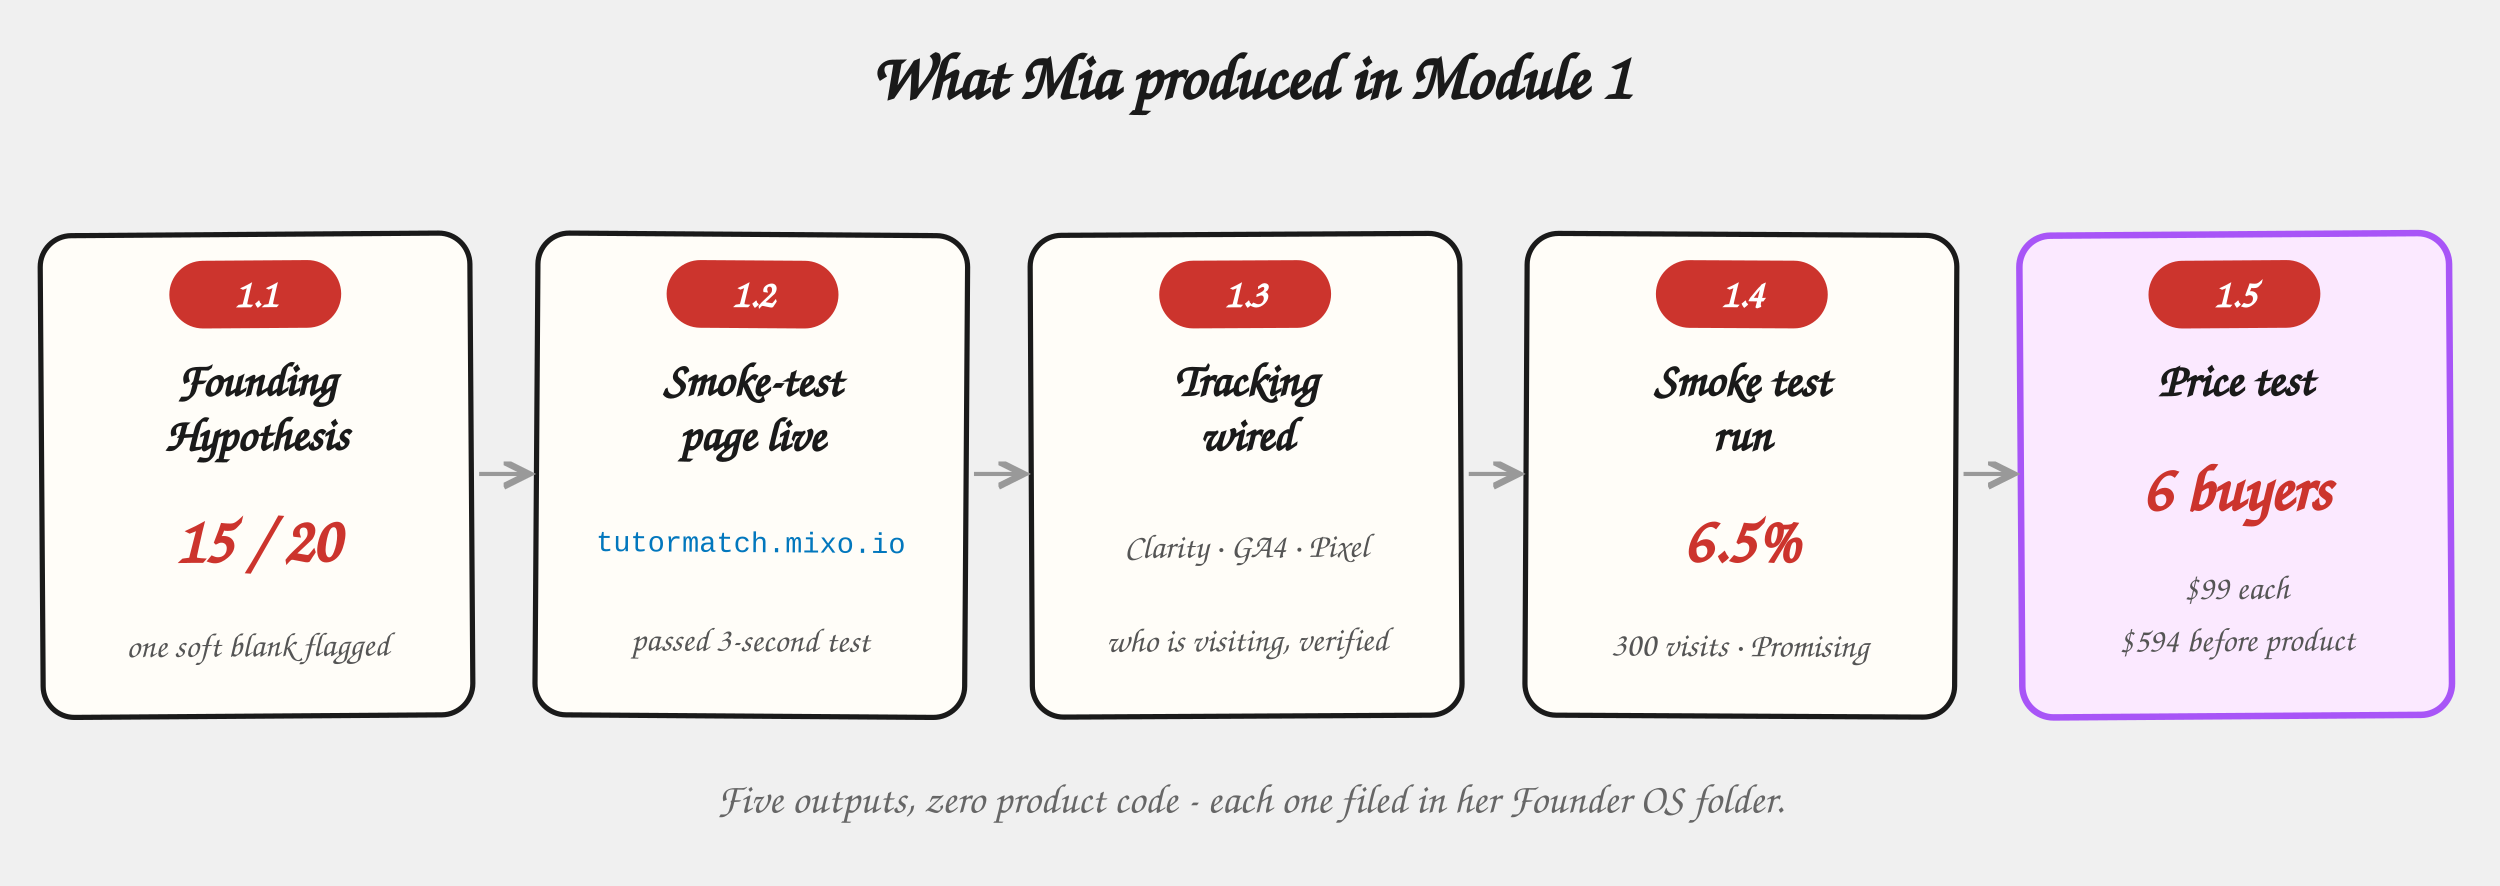
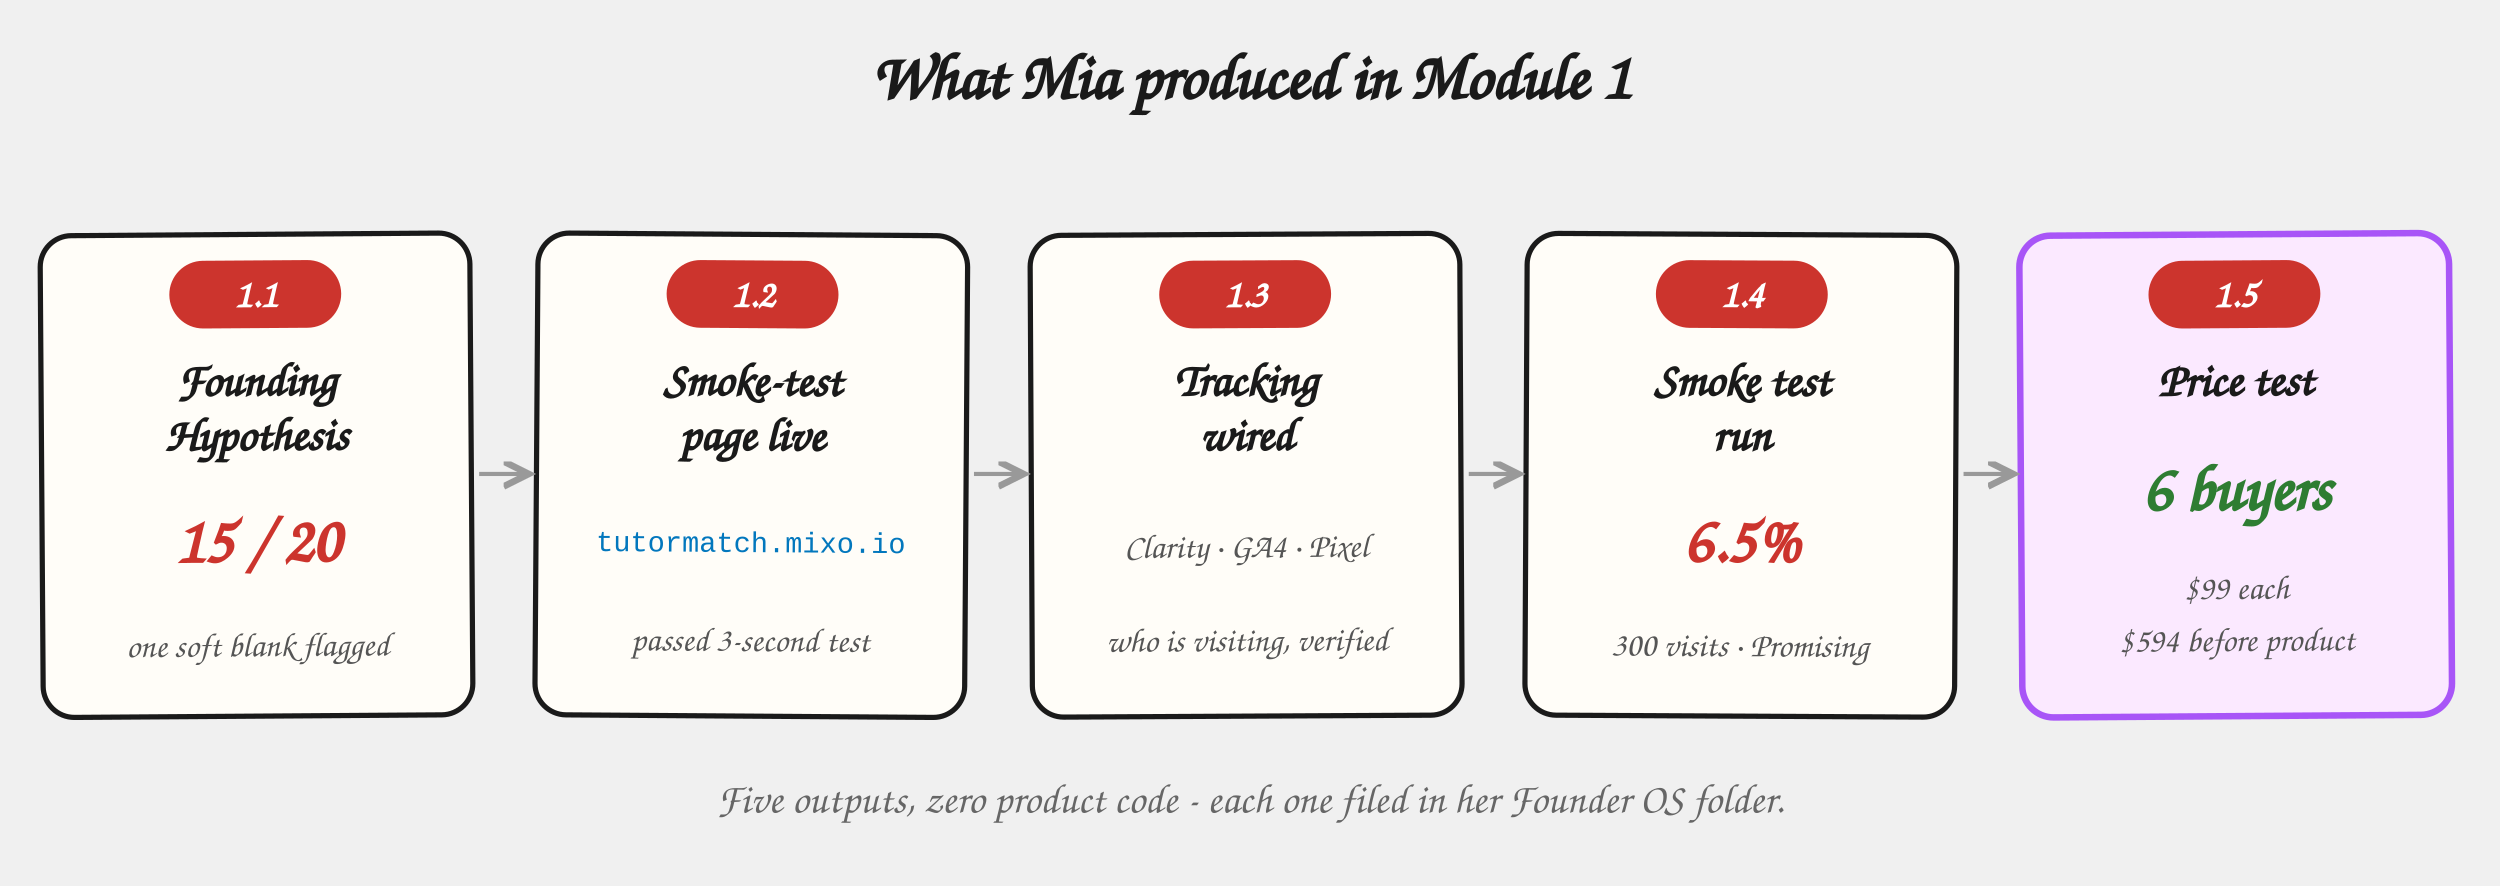
<svg xmlns="http://www.w3.org/2000/svg" viewBox="0 0 960 340" role="img" aria-labelledby="m1-trail-title">
  <defs>
    <style>
-       .h      { font-family: "Caveat", "Patrick Hand", cursive; font-size: 25px; fill: #1a1a1a; font-weight: 700; }
-       .foot   { font-family: "Caveat", "Patrick Hand", cursive; font-size: 16px; fill: #666; font-style: italic; }
-       .chip   { font-family: "Caveat", "Patrick Hand", cursive; font-size: 15px; fill: #ffffff; font-weight: 700; }
-       .title  { font-family: "Caveat", "Patrick Hand", cursive; font-size: 18px; fill: #1a1a1a; font-weight: 700; }
-       .big    { font-family: "Caveat", "Patrick Hand", cursive; font-size: 25px; fill: #cc342d; font-weight: 700; }
-       .note   { font-family: "Caveat", "Patrick Hand", cursive; font-size: 13px; fill: #555; }
+       .h      { font-family: "Caveat", "Patrick Hand", "Comic Sans MS", cursive; font-size: 25px; fill: #1a1a1a; font-weight: 700; }
+       .foot   { font-family: "Caveat", "Patrick Hand", "Comic Sans MS", cursive; font-size: 16px; fill: #666; font-style: italic; }
+       .chip   { font-family: "Caveat", "Patrick Hand", "Comic Sans MS", cursive; font-size: 15px; fill: #ffffff; font-weight: 700; }
+       .title  { font-family: "Caveat", "Patrick Hand", "Comic Sans MS", cursive; font-size: 18px; fill: #1a1a1a; font-weight: 700; }
+       .big    { font-family: "Caveat", "Patrick Hand", "Comic Sans MS", cursive; font-size: 25px; fill: #cc342d; font-weight: 700; }
+       .gbig   { font-family: "Caveat", "Patrick Hand", "Comic Sans MS", cursive; font-size: 25px; fill: #2e7d32; font-weight: 700; }
+       .note   { font-family: "Caveat", "Patrick Hand", "Comic Sans MS", cursive; font-size: 13px; fill: #555; }
      .url    { font-family: "Courier New", monospace; font-size: 11px; fill: #0277bd; }
      .card   { fill: #fffdf8; stroke: #1a1a1a; stroke-width: 2; }
      .pay    { fill: #fbe9ff; stroke: #a855f7; stroke-width: 2.5; }
      .chipbg { fill: #cc342d; }
    </style>
    <marker id="arw1" markerWidth="9" markerHeight="9" refX="6" refY="3" orient="auto">
      <path d="M0,0 L6,3 L0,6" fill="none" stroke="#999" stroke-width="1.6" />
    </marker>
  </defs>
  <text x="480" y="38" class="h" text-anchor="middle">What Mia produced in Module 1</text>
  <g transform="rotate(-0.4 98.5 182)">
    <rect x="16" y="90" width="165" height="185" rx="12" class="card" />
    <rect x="65.5" y="100" width="66" height="26" rx="13" class="chipbg" />
    <text x="98.5" y="118" class="chip" text-anchor="middle">1.1</text>
    <text x="98.5" y="152" class="title" text-anchor="middle">Founding</text>
    <text x="98.5" y="173" class="title" text-anchor="middle">Hypothesis</text>
    <text x="98.5" y="216" class="big" text-anchor="middle">15 / 20</text>
    <text x="98.5" y="252" class="note" text-anchor="middle">one soft blank flagged</text>
  </g>
  <g transform="rotate(0.4 288.5 182)">
    <rect x="206" y="90" width="165" height="185" rx="12" class="card" />
    <rect x="255.5" y="100" width="66" height="26" rx="13" class="chipbg" />
    <text x="288.5" y="118" class="chip" text-anchor="middle">1.2</text>
    <text x="288.5" y="152" class="title" text-anchor="middle">Smoke-test</text>
    <text x="288.5" y="173" class="title" text-anchor="middle">page live</text>
    <text x="288.5" y="212" class="url" text-anchor="middle">tutormatch.mixo.io</text>
    <text x="288.5" y="250" class="note" text-anchor="middle">passed 3-second test</text>
  </g>
  <g transform="rotate(-0.3 478.5 182)">
    <rect x="396" y="90" width="165" height="185" rx="12" class="card" />
    <rect x="445.5" y="100" width="66" height="26" rx="13" class="chipbg" />
    <text x="478.5" y="118" class="chip" text-anchor="middle">1.3</text>
    <text x="478.5" y="152" class="title" text-anchor="middle">Tracking</text>
    <text x="478.5" y="173" class="title" text-anchor="middle">wired</text>
    <text x="478.5" y="214" class="note" text-anchor="middle">Clarity · GA4 · Pixel</text>
    <text x="478.5" y="250" class="note" text-anchor="middle">who is visiting, verified</text>
  </g>
  <g transform="rotate(0.3 668.5 182)">
    <rect x="586" y="90" width="165" height="185" rx="12" class="card" />
    <rect x="635.5" y="100" width="66" height="26" rx="13" class="chipbg" />
    <text x="668.5" y="118" class="chip" text-anchor="middle">1.4</text>
    <text x="668.5" y="152" class="title" text-anchor="middle">Smoke test</text>
    <text x="668.5" y="173" class="title" text-anchor="middle">run</text>
    <text x="668.5" y="216" class="big" text-anchor="middle">6.5%</text>
    <text x="668.5" y="252" class="note" text-anchor="middle">300 visits · Promising</text>
  </g>
  <g transform="rotate(-0.4 858.5 182)">
    <rect x="776" y="90" width="165" height="185" rx="12" class="pay" />
    <rect x="825.5" y="100" width="66" height="26" rx="13" class="chipbg" />
    <text x="858.5" y="118" class="chip" text-anchor="middle">1.5</text>
    <text x="858.5" y="152" class="title" text-anchor="middle">Price test</text>
-     <text x="858.5" y="196" class="big" text-anchor="middle">6 buyers</text>
+     <text x="858.5" y="196" class="gbig" text-anchor="middle">6 buyers</text>
    <text x="858.5" y="230" class="note" text-anchor="middle">$99 each</text>
    <text x="858.5" y="250" class="note" text-anchor="middle">$594 before product</text>
  </g>
  <line x1="184" y1="182" x2="203" y2="182" stroke="#999" stroke-width="1.6" marker-end="url(#arw1)" />
  <line x1="374" y1="182" x2="393" y2="182" stroke="#999" stroke-width="1.6" marker-end="url(#arw1)" />
  <line x1="564" y1="182" x2="583" y2="182" stroke="#999" stroke-width="1.6" marker-end="url(#arw1)" />
  <line x1="754" y1="182" x2="773" y2="182" stroke="#999" stroke-width="1.6" marker-end="url(#arw1)" />
  <text x="480" y="312" class="foot" text-anchor="middle">Five outputs, zero product code - each one filed in her Founder OS folder.</text>
</svg>
